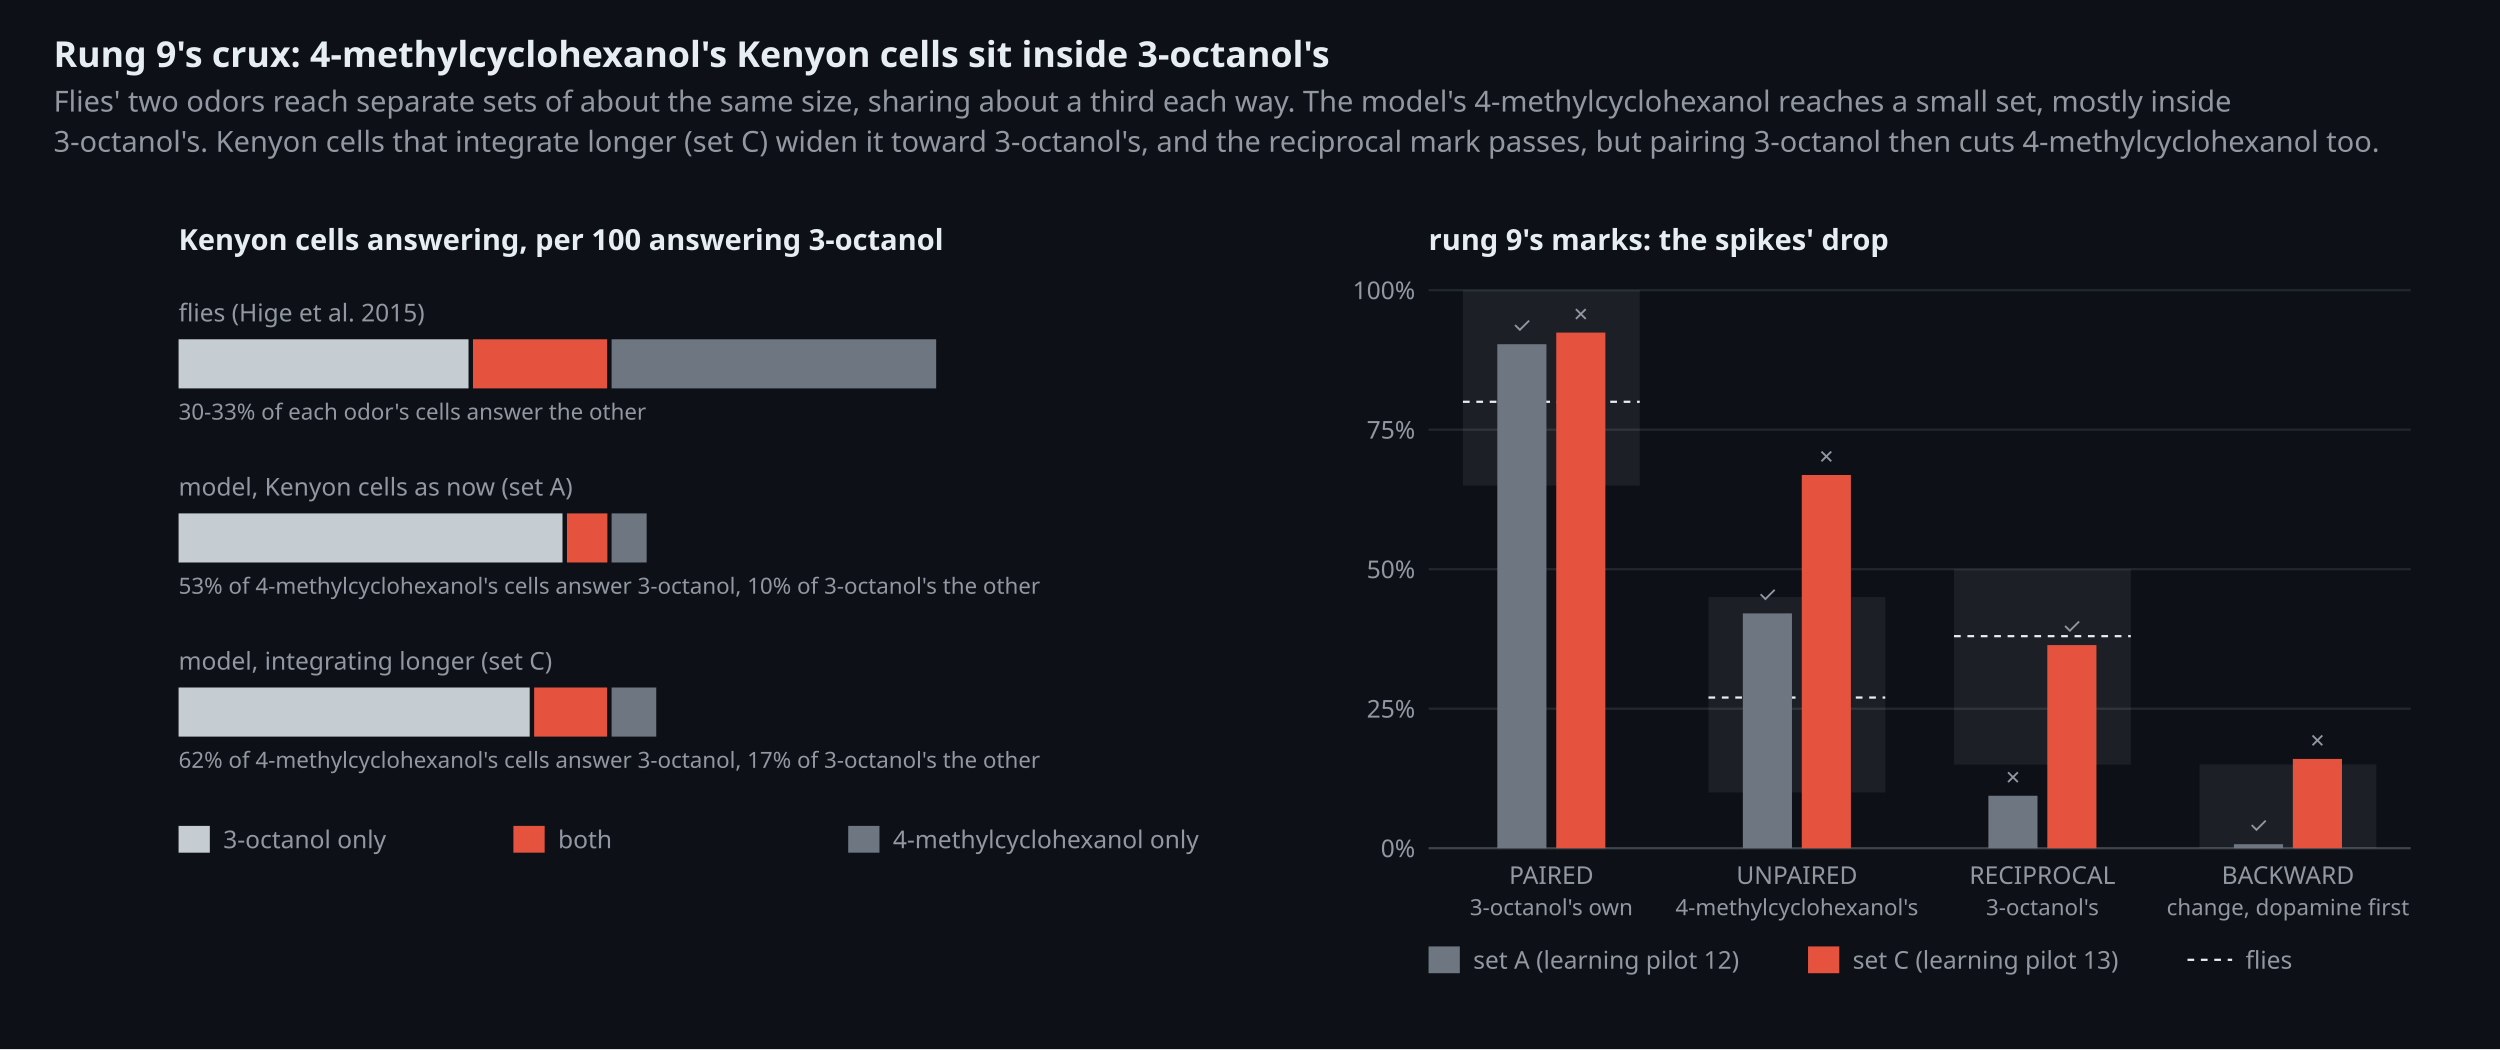
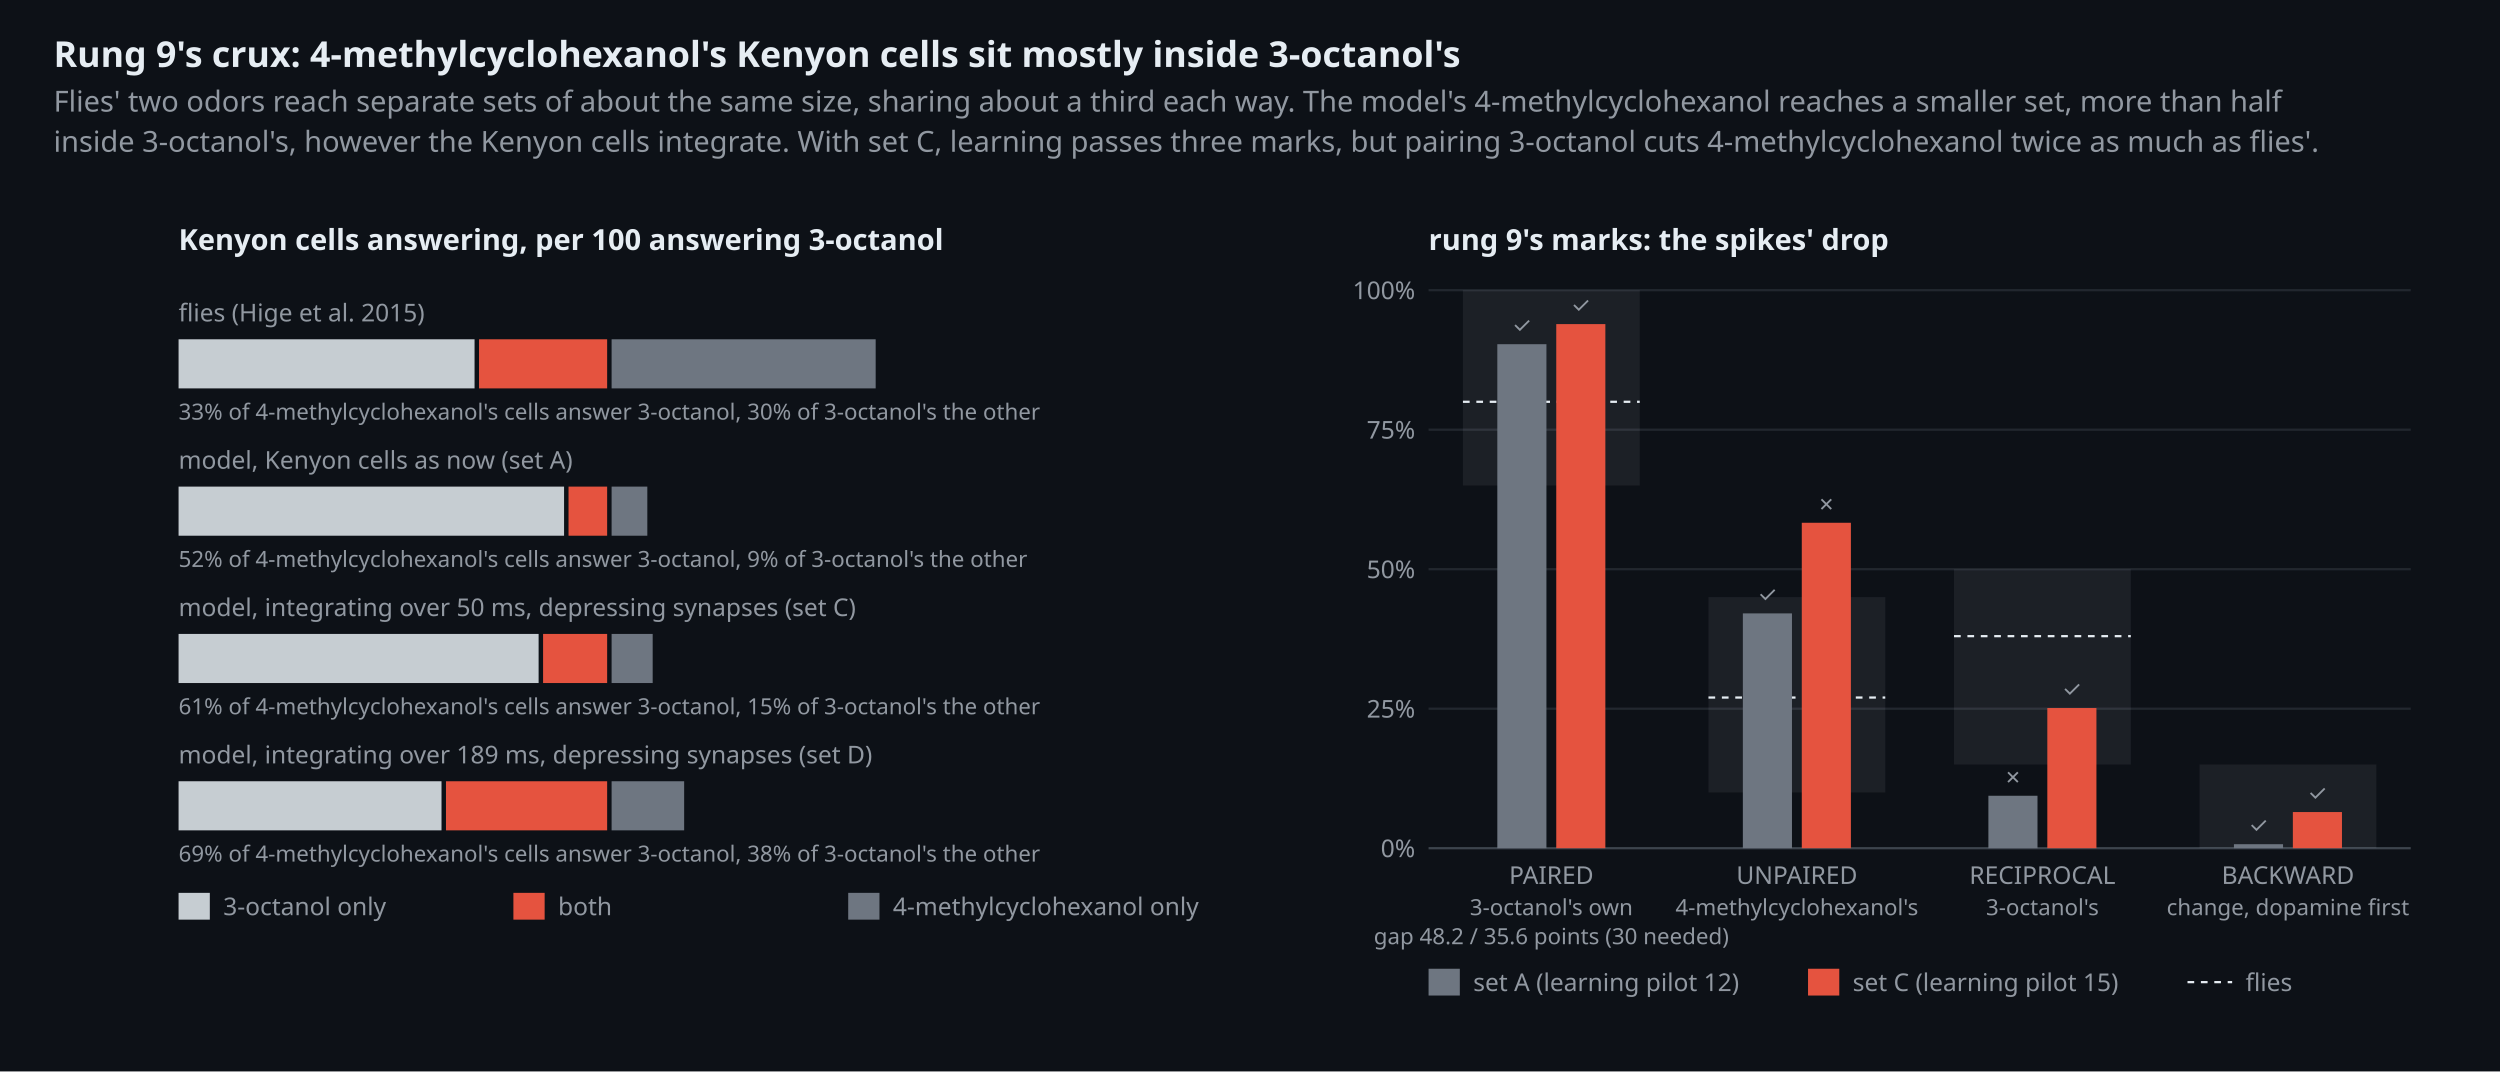
- <svg xmlns="http://www.w3.org/2000/svg" width="1120" height="470" viewBox="0 0 1120 470" role="img" aria-labelledby="t">
+ <svg xmlns="http://www.w3.org/2000/svg" width="1120" height="480" viewBox="0 0 1120 480" role="img" aria-labelledby="t">
  <style>
    text { font-family: -apple-system, BlinkMacSystemFont, 'Segoe UI', 'Noto Sans', Helvetica, Arial, sans-serif; }
    .lab { font-size: 16px; font-weight: 600; fill: #e6edf3; }
    .val { font-size: 13px; font-weight: 600; fill: #e6edf3; }
    .note { font-size: 13px; fill: #9198a1; }
    .tick { font-size: 11px; fill: #9198a1; }
    .tiny { font-size: 10px; fill: #9198a1; }
    </style>
-   <rect width="1120" height="470" fill="#0d1117" />
-   <text x="24.0" y="30.0" class="lab" text-anchor="start">Rung 9's crux: 4-methylcyclohexanol's Kenyon cells sit inside 3-octanol's</text>
-   <text x="24.0" y="50.0" class="note" text-anchor="start">Flies' two odors reach separate sets of about the same size, sharing about a third each way. The model's 4-methylcyclohexanol reaches a small set, mostly inside</text>
-   <text x="24.0" y="68.0" class="note" text-anchor="start">3-octanol's. Kenyon cells that integrate longer (set C) widen it toward 3-octanol's, and the reciprocal mark passes, but pairing 3-octanol then cuts 4-methylcyclohexanol too.</text>
+   <rect width="1120" height="480" fill="#0d1117" />
+   <text x="24.0" y="30.0" class="lab" text-anchor="start">Rung 9's crux: 4-methylcyclohexanol's Kenyon cells sit mostly inside 3-octanol's</text>
+   <text x="24.0" y="50.0" class="note" text-anchor="start">Flies' two odors reach separate sets of about the same size, sharing about a third each way. The model's 4-methylcyclohexanol reaches a smaller set, more than half</text>
+   <text x="24.0" y="68.0" class="note" text-anchor="start">inside 3-octanol's, however the Kenyon cells integrate. With set C, learning passes three marks, but pairing 3-octanol cuts 4-methylcyclohexanol twice as much as flies'.</text>
  <text x="80.0" y="112.0" class="val" text-anchor="start">Kenyon cells answering, per 100 answering 3-octanol</text>
  <text x="80.0" y="144.0" class="tick" text-anchor="start">flies (Hige et al. 2015)</text>
-   <rect x="80.0" y="152" width="129.9" height="22" fill="#e6edf3" fill-opacity="0.85" />
-   <rect x="211.9" y="152" width="60.1" height="22" fill="#e5533f" fill-opacity="1.0" />
-   <rect x="274.0" y="152" width="145.4" height="22" fill="#6e7681" fill-opacity="1.0" />
-   <text x="80.0" y="188.0" class="tiny" text-anchor="start">30-33% of each odor's cells answer the other</text>
-   <text x="80.0" y="222.0" class="tick" text-anchor="start">model, Kenyon cells as now (set A)</text>
-   <rect x="80.0" y="230" width="172.0" height="22" fill="#e6edf3" fill-opacity="0.85" />
-   <rect x="254.0" y="230" width="18.1" height="22" fill="#e5533f" fill-opacity="1.0" />
-   <rect x="274.0" y="230" width="15.7" height="22" fill="#6e7681" fill-opacity="1.0" />
-   <text x="80.0" y="266.0" class="tiny" text-anchor="start">53% of 4-methylcyclohexanol's cells answer 3-octanol, 10% of 3-octanol's the other</text>
-   <text x="80.0" y="300.0" class="tick" text-anchor="start">model, integrating longer (set C)</text>
-   <rect x="80.0" y="308" width="157.3" height="22" fill="#e6edf3" fill-opacity="0.85" />
-   <rect x="239.3" y="308" width="32.7" height="22" fill="#e5533f" fill-opacity="1.0" />
-   <rect x="274.0" y="308" width="20.0" height="22" fill="#6e7681" fill-opacity="1.0" />
-   <text x="80.0" y="344.0" class="tiny" text-anchor="start">62% of 4-methylcyclohexanol's cells answer 3-octanol, 17% of 3-octanol's the other</text>
-   <rect x="80" y="370" width="14" height="12" fill="#e6edf3" fill-opacity="0.85" />
-   <text x="100.0" y="380.0" class="tick" text-anchor="start">3-octanol only</text>
-   <rect x="230" y="370" width="14" height="12" fill="#e5533f" fill-opacity="1.0" />
-   <text x="250.0" y="380.0" class="tick" text-anchor="start">both</text>
-   <rect x="380" y="370" width="14" height="12" fill="#6e7681" fill-opacity="1.0" />
-   <text x="400.0" y="380.0" class="tick" text-anchor="start">4-methylcyclohexanol only</text>
+   <rect x="80.0" y="152" width="132.6" height="22" fill="#e6edf3" fill-opacity="0.85" />
+   <rect x="214.6" y="152" width="57.4" height="22" fill="#e5533f" fill-opacity="1.0" />
+   <rect x="274.0" y="152" width="118.3" height="22" fill="#6e7681" fill-opacity="1.0" />
+   <text x="80.0" y="188.0" class="tiny" text-anchor="start">33% of 4-methylcyclohexanol's cells answer 3-octanol, 30% of 3-octanol's the other</text>
+   <text x="80.0" y="210.0" class="tick" text-anchor="start">model, Kenyon cells as now (set A)</text>
+   <rect x="80.0" y="218" width="172.7" height="22" fill="#e6edf3" fill-opacity="0.85" />
+   <rect x="254.7" y="218" width="17.3" height="22" fill="#e5533f" fill-opacity="1.0" />
+   <rect x="274.0" y="218" width="16.0" height="22" fill="#6e7681" fill-opacity="1.0" />
+   <text x="80.0" y="254.0" class="tiny" text-anchor="start">52% of 4-methylcyclohexanol's cells answer 3-octanol, 9% of 3-octanol's the other</text>
+   <text x="80.0" y="276.0" class="tick" text-anchor="start">model, integrating over 50 ms, depressing synapses (set C)</text>
+   <rect x="80.0" y="284" width="161.3" height="22" fill="#e6edf3" fill-opacity="0.85" />
+   <rect x="243.3" y="284" width="28.7" height="22" fill="#e5533f" fill-opacity="1.0" />
+   <rect x="274.0" y="284" width="18.4" height="22" fill="#6e7681" fill-opacity="1.0" />
+   <text x="80.0" y="320.0" class="tiny" text-anchor="start">61% of 4-methylcyclohexanol's cells answer 3-octanol, 15% of 3-octanol's the other</text>
+   <text x="80.0" y="342.0" class="tick" text-anchor="start">model, integrating over 189 ms, depressing synapses (set D)</text>
+   <rect x="80.0" y="350" width="117.8" height="22" fill="#e6edf3" fill-opacity="0.85" />
+   <rect x="199.8" y="350" width="72.2" height="22" fill="#e5533f" fill-opacity="1.0" />
+   <rect x="274.0" y="350" width="32.5" height="22" fill="#6e7681" fill-opacity="1.0" />
+   <text x="80.0" y="386.0" class="tiny" text-anchor="start">69% of 4-methylcyclohexanol's cells answer 3-octanol, 38% of 3-octanol's the other</text>
+   <rect x="80" y="400" width="14" height="12" fill="#e6edf3" fill-opacity="0.85" />
+   <text x="100.0" y="410.0" class="tick" text-anchor="start">3-octanol only</text>
+   <rect x="230" y="400" width="14" height="12" fill="#e5533f" fill-opacity="1.0" />
+   <text x="250.0" y="410.0" class="tick" text-anchor="start">both</text>
+   <rect x="380" y="400" width="14" height="12" fill="#6e7681" fill-opacity="1.0" />
+   <text x="400.0" y="410.0" class="tick" text-anchor="start">4-methylcyclohexanol only</text>
  <text x="640.0" y="112.0" class="val" text-anchor="start">rung 9's marks: the spikes' drop</text>
  <line x1="640" y1="380.0" x2="1080" y2="380.0" stroke="#3d444d" stroke-opacity="1" />
  <text x="634.0" y="384.0" class="tick" text-anchor="end">0%</text>
  <line x1="640" y1="317.5" x2="1080" y2="317.5" stroke="#3d444d" stroke-opacity="0.45" />
  <text x="634.0" y="321.5" class="tick" text-anchor="end">25%</text>
  <line x1="640" y1="255.0" x2="1080" y2="255.0" stroke="#3d444d" stroke-opacity="0.45" />
  <text x="634.0" y="259.0" class="tick" text-anchor="end">50%</text>
  <line x1="640" y1="192.5" x2="1080" y2="192.5" stroke="#3d444d" stroke-opacity="0.45" />
  <text x="634.0" y="196.5" class="tick" text-anchor="end">75%</text>
  <line x1="640" y1="130.0" x2="1080" y2="130.0" stroke="#3d444d" stroke-opacity="0.45" />
  <text x="634.0" y="134.0" class="tick" text-anchor="end">100%</text>
  <rect x="655.4" y="130.0" width="79.2" height="87.5" fill="#e6edf3" fill-opacity="0.07" />
  <line x1="655.4" y1="180.0" x2="734.6" y2="180.0" stroke="#e6edf3" stroke-dasharray="3 3" />
  <rect x="670.8" y="154.2" width="22.0" height="225.8" fill="#6e7681" />
  <text x="681.8" y="149.2" class="tiny" text-anchor="middle">✓</text>
-   <rect x="697.2" y="149.0" width="22.0" height="231.0" fill="#e5533f" />
-   <text x="708.2" y="144.0" class="tiny" text-anchor="middle">✗</text>
+   <rect x="697.2" y="145.2" width="22.0" height="234.8" fill="#e5533f" />
+   <text x="708.2" y="140.2" class="tiny" text-anchor="middle">✓</text>
  <text x="695.0" y="396.0" class="tick" text-anchor="middle">PAIRED</text>
  <text x="695.0" y="410.0" class="tiny" text-anchor="middle">3-octanol's own</text>
+   <text x="695.0" y="423.0" class="tiny" text-anchor="middle">gap 48.2 / 35.6 points (30 needed)</text>
  <rect x="765.4" y="267.5" width="79.2" height="87.5" fill="#e6edf3" fill-opacity="0.07" />
  <line x1="765.4" y1="312.5" x2="844.6" y2="312.5" stroke="#e6edf3" stroke-dasharray="3 3" />
  <rect x="780.8" y="274.8" width="22.0" height="105.2" fill="#6e7681" />
  <text x="791.8" y="269.8" class="tiny" text-anchor="middle">✓</text>
-   <rect x="807.2" y="212.8" width="22.0" height="167.2" fill="#e5533f" />
-   <text x="818.2" y="207.8" class="tiny" text-anchor="middle">✗</text>
+   <rect x="807.2" y="234.2" width="22.0" height="145.8" fill="#e5533f" />
+   <text x="818.2" y="229.2" class="tiny" text-anchor="middle">✗</text>
  <text x="805.0" y="396.0" class="tick" text-anchor="middle">UNPAIRED</text>
  <text x="805.0" y="410.0" class="tiny" text-anchor="middle">4-methylcyclohexanol's</text>
  <rect x="875.4" y="255.0" width="79.2" height="87.5" fill="#e6edf3" fill-opacity="0.07" />
  <line x1="875.4" y1="285.0" x2="954.6" y2="285.0" stroke="#e6edf3" stroke-dasharray="3 3" />
  <rect x="890.8" y="356.5" width="22.0" height="23.5" fill="#6e7681" />
  <text x="901.8" y="351.5" class="tiny" text-anchor="middle">✗</text>
-   <rect x="917.2" y="289.0" width="22.0" height="91.0" fill="#e5533f" />
-   <text x="928.2" y="284.0" class="tiny" text-anchor="middle">✓</text>
+   <rect x="917.2" y="317.2" width="22.0" height="62.8" fill="#e5533f" />
+   <text x="928.2" y="312.2" class="tiny" text-anchor="middle">✓</text>
  <text x="915.0" y="396.0" class="tick" text-anchor="middle">RECIPROCAL</text>
  <text x="915.0" y="410.0" class="tiny" text-anchor="middle">3-octanol's</text>
  <rect x="985.4" y="342.5" width="79.2" height="37.5" fill="#e6edf3" fill-opacity="0.07" />
  <rect x="1000.8" y="378.2" width="22.0" height="1.8" fill="#6e7681" />
  <text x="1011.8" y="373.2" class="tiny" text-anchor="middle">✓</text>
-   <rect x="1027.2" y="340.0" width="22.0" height="40.0" fill="#e5533f" />
-   <text x="1038.2" y="335.0" class="tiny" text-anchor="middle">✗</text>
+   <rect x="1027.2" y="363.8" width="22.0" height="16.2" fill="#e5533f" />
+   <text x="1038.2" y="358.8" class="tiny" text-anchor="middle">✓</text>
  <text x="1025.0" y="396.0" class="tick" text-anchor="middle">BACKWARD</text>
  <text x="1025.0" y="410.0" class="tiny" text-anchor="middle">change, dopamine first</text>
-   <rect x="640" y="424" width="14" height="12" fill="#6e7681" />
-   <text x="660.0" y="434.0" class="tick" text-anchor="start">set A (learning pilot 12)</text>
-   <rect x="810" y="424" width="14" height="12" fill="#e5533f" />
-   <text x="830.0" y="434.0" class="tick" text-anchor="start">set C (learning pilot 13)</text>
-   <line x1="980" y1="430" x2="1000" y2="430" stroke="#e6edf3" stroke-dasharray="3 3" />
-   <text x="1006.0" y="434.0" class="tick" text-anchor="start">flies</text>
+   <rect x="640" y="434" width="14" height="12" fill="#6e7681" />
+   <text x="660.0" y="444.0" class="tick" text-anchor="start">set A (learning pilot 12)</text>
+   <rect x="810" y="434" width="14" height="12" fill="#e5533f" />
+   <text x="830.0" y="444.0" class="tick" text-anchor="start">set C (learning pilot 15)</text>
+   <line x1="980" y1="440" x2="1000" y2="440" stroke="#e6edf3" stroke-dasharray="3 3" />
+   <text x="1006.0" y="444.0" class="tick" text-anchor="start">flies</text>
</svg>
